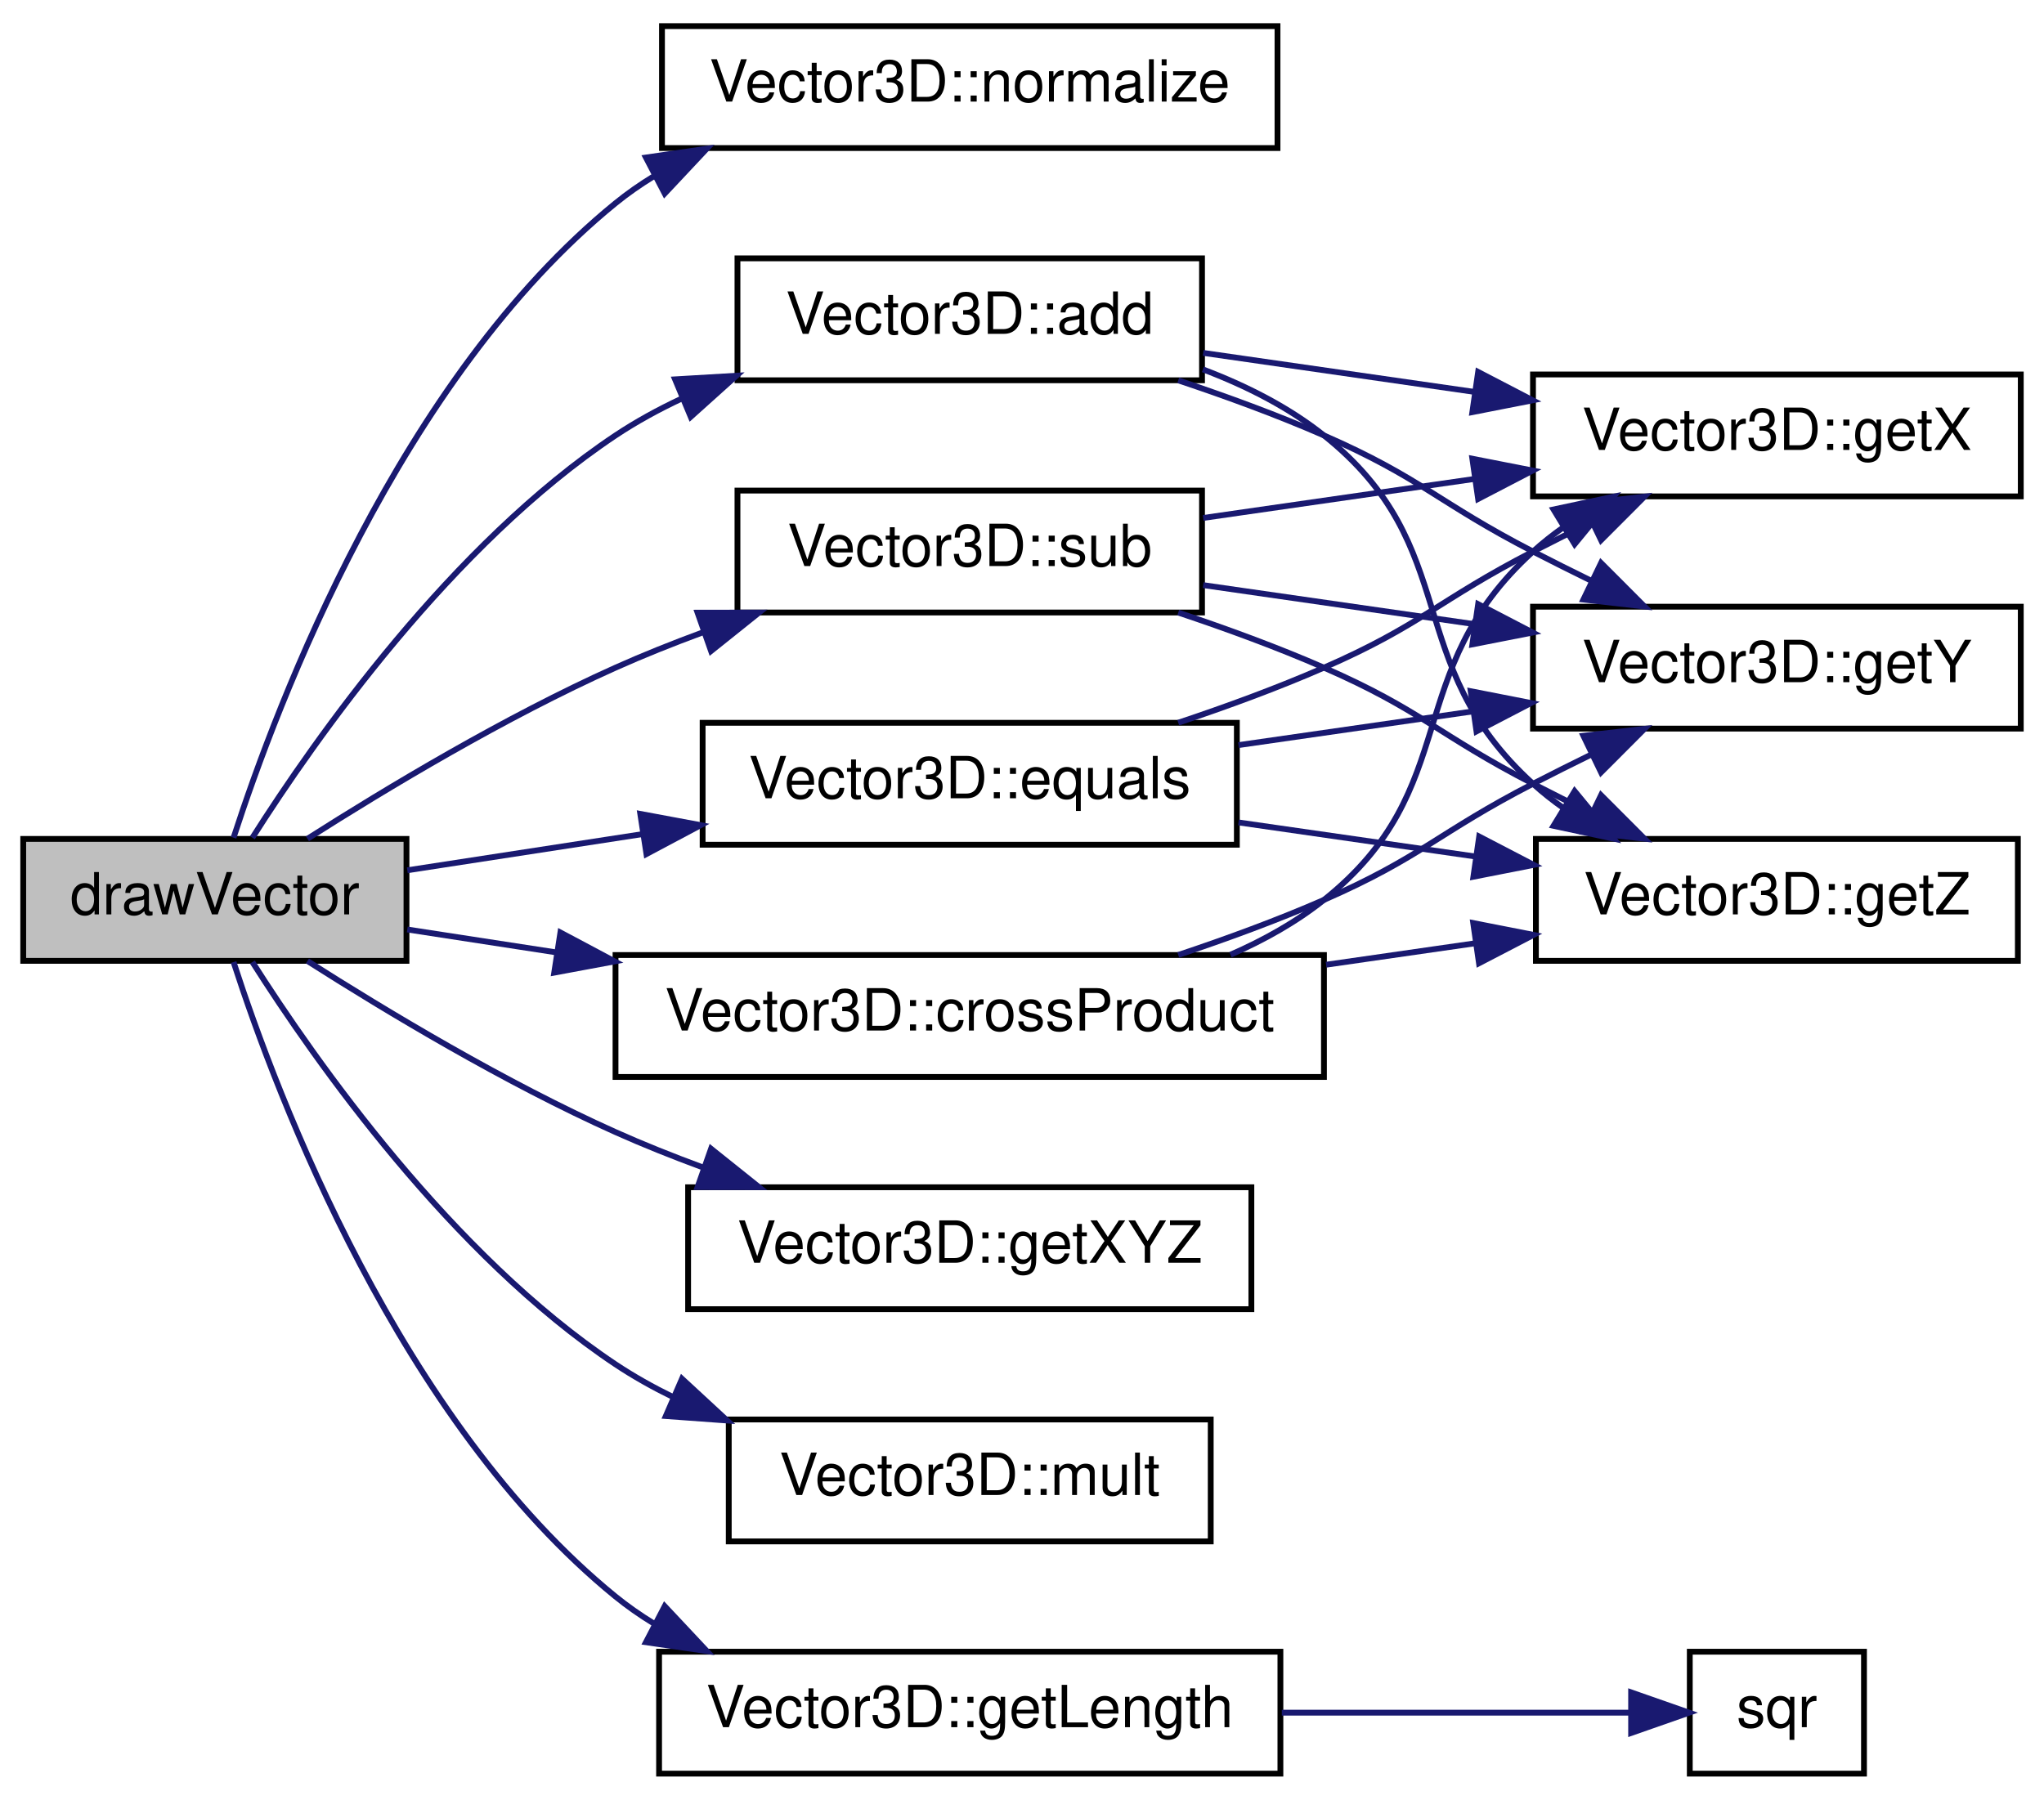
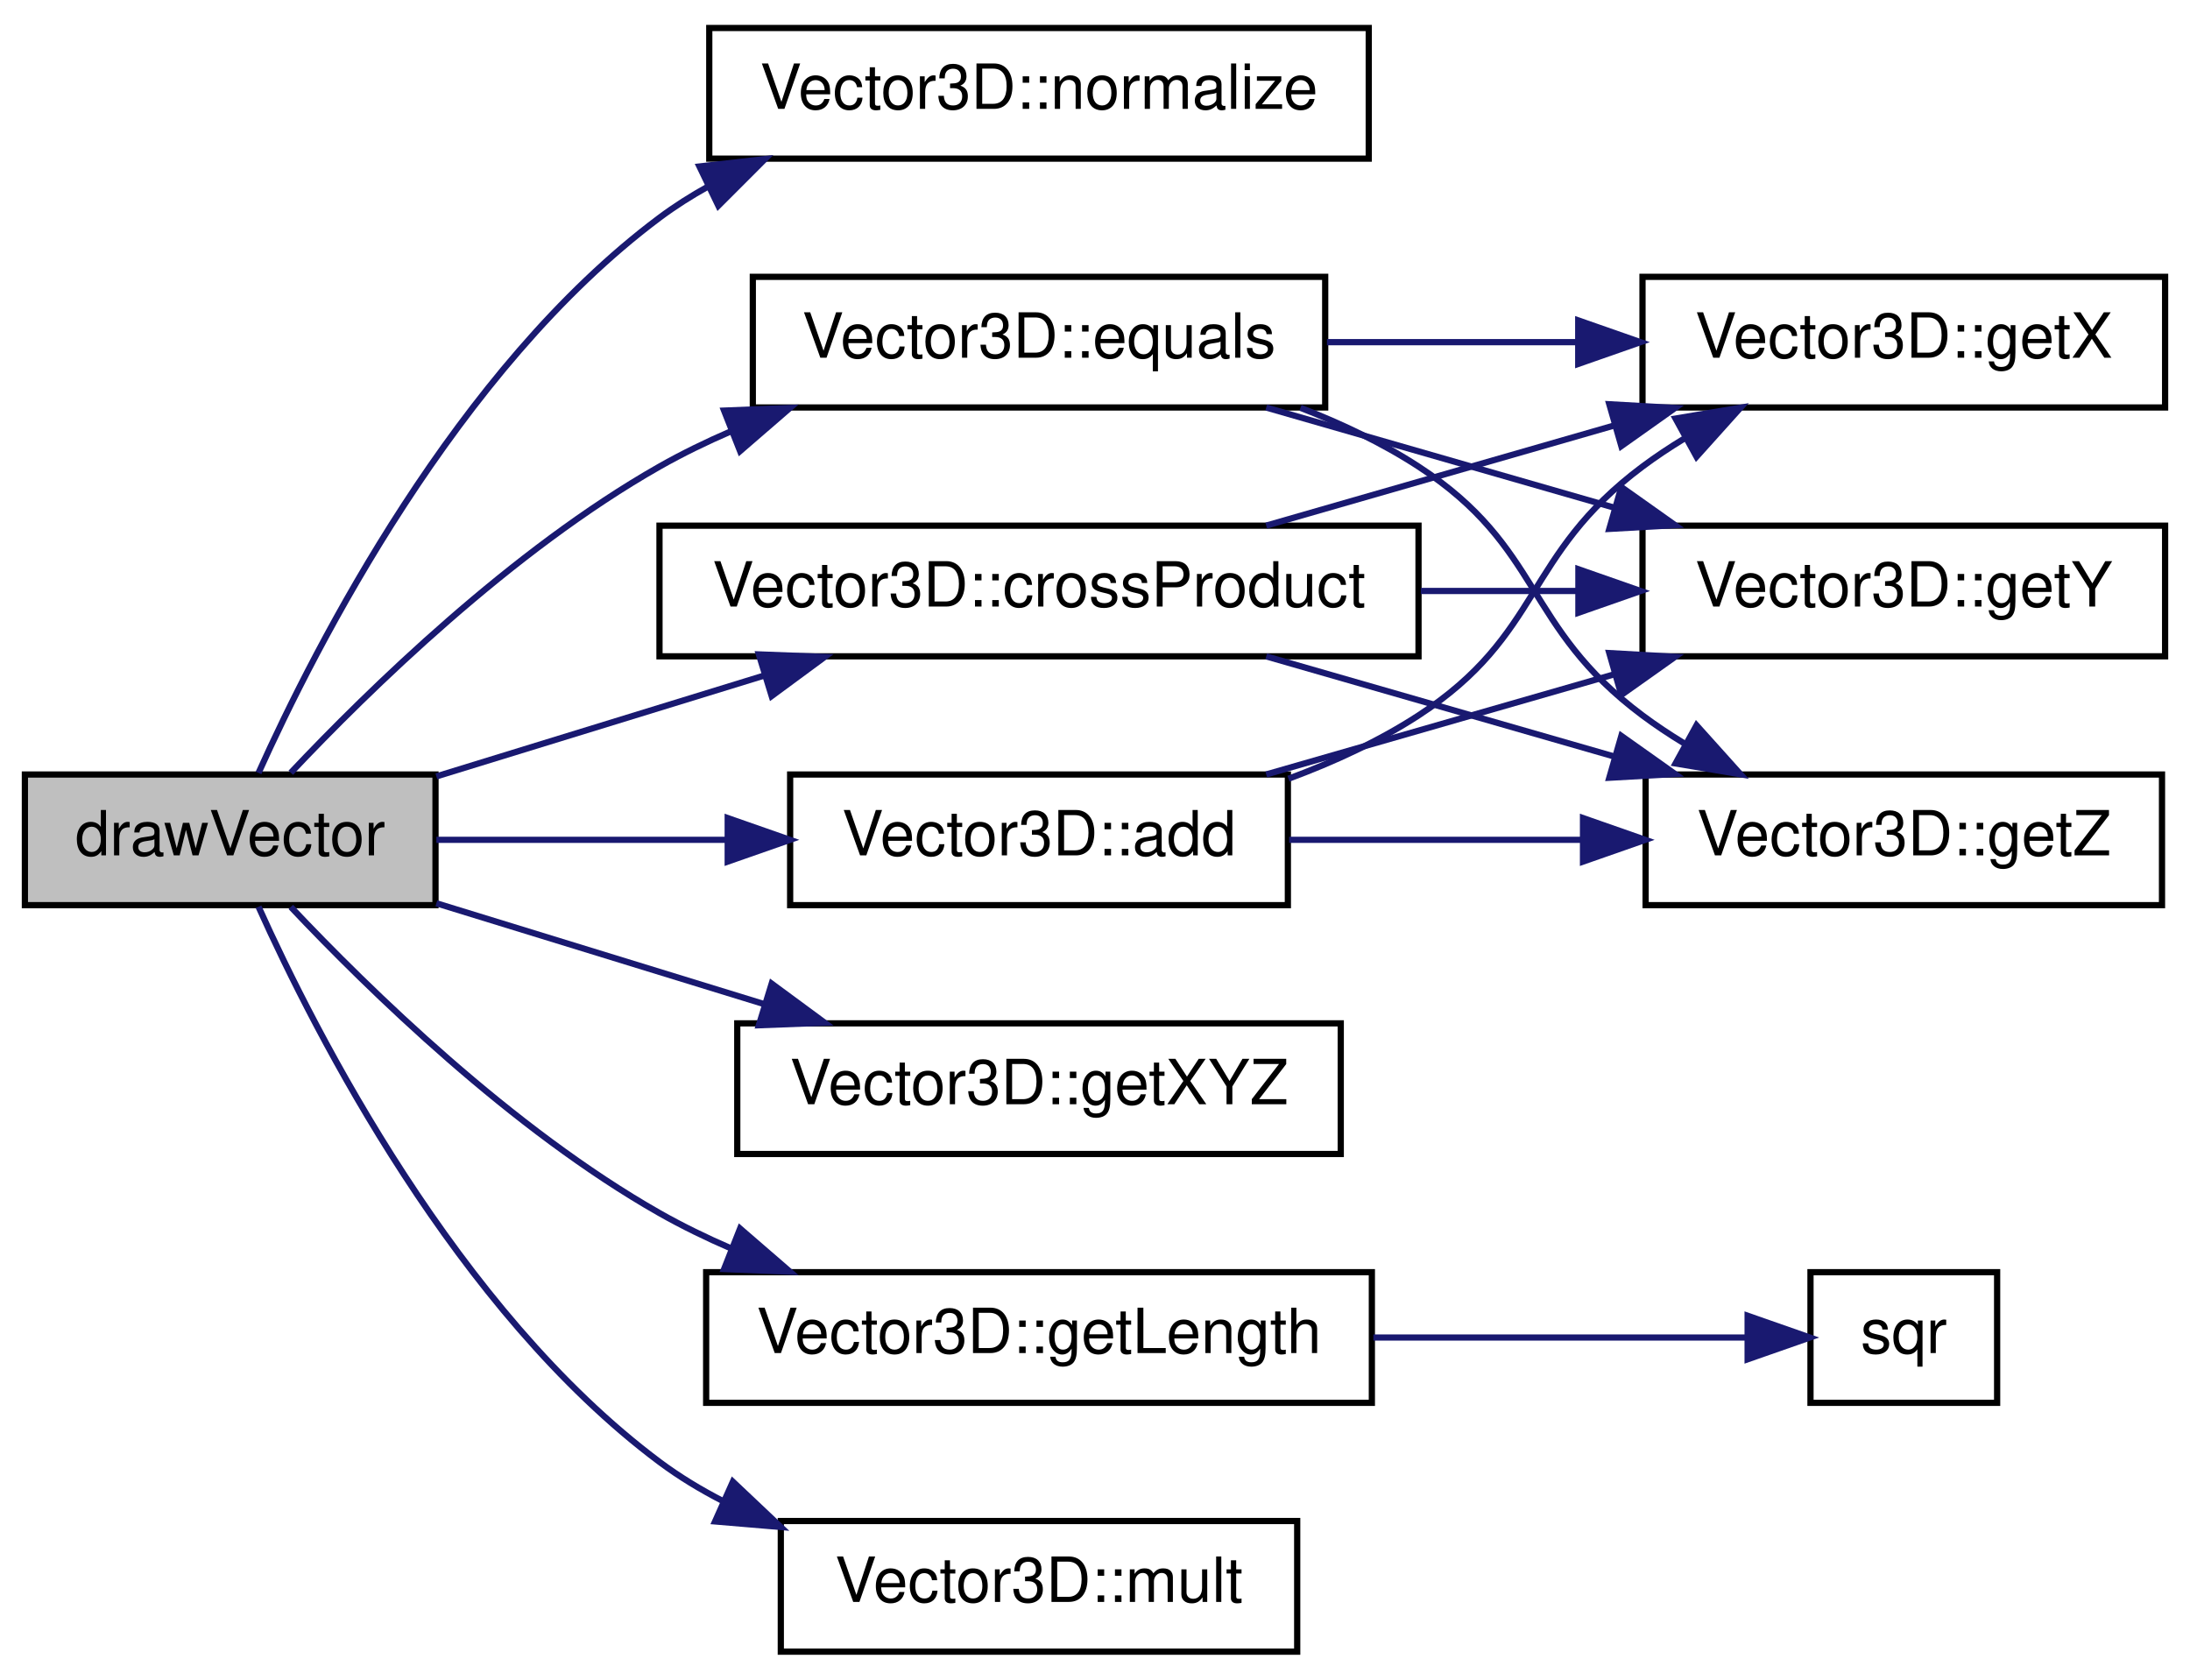
- <svg xmlns="http://www.w3.org/2000/svg" xmlns:xlink="http://www.w3.org/1999/xlink" width="352pt" height="310pt" viewBox="0.00 0.00 352.00 310.00">
-   <g id="graph1" class="graph" transform="scale(1 1) rotate(0) translate(4 306)">
+ <svg xmlns="http://www.w3.org/2000/svg" xmlns:xlink="http://www.w3.org/1999/xlink" width="352pt" height="270pt" viewBox="0.00 0.00 352.00 270.00">
+   <g id="graph1" class="graph" transform="scale(1 1) rotate(0) translate(4 266)">
    <g id="node1" class="node">
-       <polygon fill="#bfbfbf" stroke="black" points="0,-140.5 0,-161.5 66,-161.5 66,-140.5 0,-140.5" />
-       <text text-anchor="middle" x="33" y="-148.5" font-family="Helvetica,sans-Serif" font-size="10.00">drawVector</text>
+       <polygon fill="#bfbfbf" stroke="black" points="0,-120.5 0,-141.5 66,-141.5 66,-120.5 0,-120.5" />
+       <text text-anchor="middle" x="33" y="-128.5" font-family="Helvetica,sans-Serif" font-size="10.00">drawVector</text>
    </g>
    <g id="node3" class="node">
      <a xlink:href="classVector3D.xhtml#abfb12ecb9c9beb88e095cc4a1a512d3c" target="_top" xlink:title="Normalisiert den Vektor. ">
-         <polygon fill="none" stroke="black" points="110,-280.5 110,-301.5 216,-301.5 216,-280.5 110,-280.5" />
-         <text text-anchor="middle" x="163" y="-288.5" font-family="Helvetica,sans-Serif" font-size="10.00">Vector3D::normalize</text>
+         <polygon fill="none" stroke="black" points="110,-240.5 110,-261.5 216,-261.5 216,-240.5 110,-240.5" />
+         <text text-anchor="middle" x="163" y="-248.5" font-family="Helvetica,sans-Serif" font-size="10.00">Vector3D::normalize</text>
      </a>
    </g>
    <g id="edge2" class="edge">
-       <path fill="none" stroke="midnightblue" d="M36.221,-161.71C43.785,-185.05 64.901,-240.822 102,-271 104.043,-272.662 106.228,-274.187 108.511,-275.587" />
-       <polygon fill="midnightblue" stroke="midnightblue" points="107.233,-278.867 117.718,-280.388 110.47,-272.66 107.233,-278.867" />
+       <path fill="none" stroke="midnightblue" d="M37.555,-141.76C46.733,-162.168 69.392,-206.629 102,-231 104.465,-232.842 107.107,-234.519 109.861,-236.046" />
+       <polygon fill="midnightblue" stroke="midnightblue" points="108.422,-239.238 118.95,-240.427 111.461,-232.932 108.422,-239.238" />
    </g>
    <g id="node5" class="node">
      <a xlink:href="classVector3D.xhtml#ac83e936757114f32bc9d868ea5fabbc2" target="_top" xlink:title="Testet, ob zwei Vektoren identisch sind. ">
-         <polygon fill="none" stroke="black" points="117,-160.5 117,-181.5 209,-181.5 209,-160.5 117,-160.5" />
-         <text text-anchor="middle" x="163" y="-168.5" font-family="Helvetica,sans-Serif" font-size="10.00">Vector3D::equals</text>
+         <polygon fill="none" stroke="black" points="117,-200.5 117,-221.5 209,-221.5 209,-200.5 117,-200.5" />
+         <text text-anchor="middle" x="163" y="-208.5" font-family="Helvetica,sans-Serif" font-size="10.00">Vector3D::equals</text>
      </a>
    </g>
    <g id="edge4" class="edge">
-       <path fill="none" stroke="midnightblue" d="M66.141,-156.099C78.49,-157.998 92.877,-160.212 106.726,-162.342" />
-       <polygon fill="midnightblue" stroke="midnightblue" points="106.262,-165.812 116.678,-163.873 107.326,-158.894 106.262,-165.812" />
+       <path fill="none" stroke="midnightblue" d="M42.742,-141.787C55.269,-155.069 78.254,-177.521 102,-191 105.653,-193.073 109.552,-194.97 113.546,-196.696" />
+       <polygon fill="midnightblue" stroke="midnightblue" points="112.38,-199.999 122.966,-200.42 114.953,-193.489 112.38,-199.999" />
    </g>
    <g id="node13" class="node">
      <a xlink:href="classVector3D.xhtml#a89aeff2092d6a954cd449aca97c59197" target="_top" xlink:title="Gibt eine Referenz auf die Vektorelemente zurück (Vor allem zur Übergabe an OpenGL verwendet)...">
        <polygon fill="none" stroke="black" points="114.5,-80.5 114.5,-101.5 211.5,-101.5 211.5,-80.5 114.5,-80.5" />
        <text text-anchor="middle" x="163" y="-88.5" font-family="Helvetica,sans-Serif" font-size="10.00">Vector3D::getXYZ</text>
      </a>
    </g>
    <g id="edge12" class="edge">
-       <path fill="none" stroke="midnightblue" d="M48.944,-140.472C62.613,-131.764 83.045,-119.49 102,-111 106.773,-108.862 111.845,-106.837 116.947,-104.953" />
-       <polygon fill="midnightblue" stroke="midnightblue" points="118.451,-108.135 126.723,-101.515 116.129,-101.531 118.451,-108.135" />
+       <path fill="none" stroke="midnightblue" d="M66.141,-120.803C82.114,-115.888 101.496,-109.924 118.713,-104.627" />
+       <polygon fill="midnightblue" stroke="midnightblue" points="120.03,-107.884 128.558,-101.597 117.971,-101.193 120.03,-107.884" />
    </g>
    <g id="node15" class="node">
-       <a xlink:href="classVector3D.xhtml#a482cd77ce44ea7dd71fd7a43cb7b1cf5" target="_top" xlink:title="Gibt das Kreuzprodukt mit einem anderen Vektor zurück. ">
-         <polygon fill="none" stroke="black" points="102,-120.5 102,-141.5 224,-141.5 224,-120.5 102,-120.5" />
-         <text text-anchor="middle" x="163" y="-128.5" font-family="Helvetica,sans-Serif" font-size="10.00">Vector3D::crossProduct</text>
+       <a xlink:href="classVector3D.xhtml#a2e3aa1d244483abcb1a8e48e47e79512" target="_top" xlink:title="Gibt die Länge des Vektors zurück. ">
+         <polygon fill="none" stroke="black" points="109.5,-40.5 109.5,-61.5 216.5,-61.5 216.5,-40.5 109.5,-40.5" />
+         <text text-anchor="middle" x="163" y="-48.5" font-family="Helvetica,sans-Serif" font-size="10.00">Vector3D::getLength</text>
      </a>
    </g>
    <g id="edge14" class="edge">
-       <path fill="none" stroke="midnightblue" d="M66.141,-145.901C74.066,-144.682 82.831,-143.334 91.754,-141.961" />
-       <polygon fill="midnightblue" stroke="midnightblue" points="92.508,-145.386 101.859,-140.406 91.443,-138.468 92.508,-145.386" />
+       <path fill="none" stroke="midnightblue" d="M42.742,-120.213C55.269,-106.931 78.254,-84.479 102,-71 105.653,-68.927 109.552,-67.03 113.546,-65.303" />
+       <polygon fill="midnightblue" stroke="midnightblue" points="114.953,-68.511 122.966,-61.58 112.38,-62.001 114.953,-68.511" />
    </g>
-     <g id="node20" class="node">
-       <a xlink:href="classVector3D.xhtml#a3dec11494c99de7370e3877054c3ef13" target="_top" xlink:title="Multipliziert den Vektor mit einem Skalar. ">
-         <polygon fill="none" stroke="black" points="121.5,-40.5 121.5,-61.5 204.5,-61.5 204.5,-40.5 121.5,-40.5" />
-         <text text-anchor="middle" x="163" y="-48.5" font-family="Helvetica,sans-Serif" font-size="10.00">Vector3D::mult</text>
+     <g id="node19" class="node">
+       <a xlink:href="classVector3D.xhtml#a482cd77ce44ea7dd71fd7a43cb7b1cf5" target="_top" xlink:title="Gibt das Kreuzprodukt mit einem anderen Vektor zurück. ">
+         <polygon fill="none" stroke="black" points="102,-160.5 102,-181.5 224,-181.5 224,-160.5 102,-160.5" />
+         <text text-anchor="middle" x="163" y="-168.5" font-family="Helvetica,sans-Serif" font-size="10.00">Vector3D::crossProduct</text>
      </a>
    </g>
-     <g id="edge22" class="edge">
-       <path fill="none" stroke="midnightblue" d="M39.463,-140.296C50.305,-123.218 73.767,-89.82 102,-71 105.104,-68.931 108.439,-67.061 111.891,-65.374" />
-       <polygon fill="midnightblue" stroke="midnightblue" points="113.447,-68.514 121.226,-61.322 110.66,-62.093 113.447,-68.514" />
+     <g id="edge18" class="edge">
+       <path fill="none" stroke="midnightblue" d="M66.141,-141.197C82.114,-146.112 101.496,-152.076 118.713,-157.373" />
+       <polygon fill="midnightblue" stroke="midnightblue" points="117.971,-160.807 128.558,-160.403 120.03,-154.116 117.971,-160.807" />
    </g>
-     <g id="node22" class="node">
+     <g id="node24" class="node">
      <a xlink:href="classVector3D.xhtml#a0d14ff1f789254ff90adc22628eb8347" target="_top" xlink:title="Addiert einen Vektor zu diesem Vektor. ">
-         <polygon fill="none" stroke="black" points="123,-240.5 123,-261.5 203,-261.5 203,-240.5 123,-240.5" />
-         <text text-anchor="middle" x="163" y="-248.5" font-family="Helvetica,sans-Serif" font-size="10.00">Vector3D::add</text>
+         <polygon fill="none" stroke="black" points="123,-120.5 123,-141.5 203,-141.5 203,-120.5 123,-120.5" />
+         <text text-anchor="middle" x="163" y="-128.5" font-family="Helvetica,sans-Serif" font-size="10.00">Vector3D::add</text>
      </a>
    </g>
-     <g id="edge24" class="edge">
-       <path fill="none" stroke="midnightblue" d="M39.463,-161.704C50.305,-178.782 73.767,-212.18 102,-231 105.547,-233.364 109.396,-235.469 113.377,-237.338" />
-       <polygon fill="midnightblue" stroke="midnightblue" points="112.251,-240.661 122.828,-241.285 114.949,-234.201 112.251,-240.661" />
+     <g id="edge26" class="edge">
+       <path fill="none" stroke="midnightblue" d="M66.141,-131C80.334,-131 97.219,-131 112.886,-131" />
+       <polygon fill="midnightblue" stroke="midnightblue" points="112.964,-134.5 122.964,-131 112.964,-127.5 112.964,-134.5" />
    </g>
-     <g id="node27" class="node">
-       <a xlink:href="classVector3D.xhtml#a02364a41693ac080f5adadd776df74b4" target="_top" xlink:title="Subtrahiert einen Vektor von diesem Vektor. ">
-         <polygon fill="none" stroke="black" points="123,-200.5 123,-221.5 203,-221.5 203,-200.5 123,-200.5" />
-         <text text-anchor="middle" x="163" y="-208.5" font-family="Helvetica,sans-Serif" font-size="10.00">Vector3D::sub</text>
+     <g id="node29" class="node">
+       <a xlink:href="classVector3D.xhtml#a3dec11494c99de7370e3877054c3ef13" target="_top" xlink:title="Multipliziert den Vektor mit einem Skalar. ">
+         <polygon fill="none" stroke="black" points="121.5,-0.5 121.5,-21.5 204.5,-21.5 204.5,-0.5 121.5,-0.5" />
+         <text text-anchor="middle" x="163" y="-8.5" font-family="Helvetica,sans-Serif" font-size="10.00">Vector3D::mult</text>
      </a>
    </g>
-     <g id="edge32" class="edge">
-       <path fill="none" stroke="midnightblue" d="M48.944,-161.528C62.613,-170.236 83.045,-182.51 102,-191 106.773,-193.138 111.845,-195.163 116.947,-197.047" />
-       <polygon fill="midnightblue" stroke="midnightblue" points="116.129,-200.469 126.723,-200.485 118.451,-193.865 116.129,-200.469" />
-     </g>
-     <g id="node32" class="node">
-       <a xlink:href="classVector3D.xhtml#a2e3aa1d244483abcb1a8e48e47e79512" target="_top" xlink:title="Gibt die Länge des Vektors zurück. ">
-         <polygon fill="none" stroke="black" points="109.5,-0.5 109.5,-21.5 216.5,-21.5 216.5,-0.5 109.5,-0.5" />
-         <text text-anchor="middle" x="163" y="-8.5" font-family="Helvetica,sans-Serif" font-size="10.00">Vector3D::getLength</text>
-       </a>
-     </g>
-     <g id="edge40" class="edge">
-       <path fill="none" stroke="midnightblue" d="M36.221,-140.29C43.785,-116.95 64.901,-61.178 102,-31 104.043,-29.338 106.228,-27.813 108.511,-26.413" />
-       <polygon fill="midnightblue" stroke="midnightblue" points="110.47,-29.34 117.718,-21.612 107.233,-23.133 110.47,-29.34" />
+     <g id="edge34" class="edge">
+       <path fill="none" stroke="midnightblue" d="M37.555,-120.24C46.733,-99.832 69.392,-55.371 102,-31 105.173,-28.628 108.642,-26.53 112.262,-24.674" />
+       <polygon fill="midnightblue" stroke="midnightblue" points="113.793,-27.823 121.491,-20.544 110.934,-21.434 113.793,-27.823" />
    </g>
    <g id="node7" class="node">
      <a xlink:href="classVector3D.xhtml#aa9eaf29045bf32b95c5c7bcb2b8b68d7" target="_top" xlink:title="Gibt das X-Element des Vektors zurück. ">
-         <polygon fill="none" stroke="black" points="260,-220.5 260,-241.5 344,-241.5 344,-220.5 260,-220.5" />
-         <text text-anchor="middle" x="302" y="-228.5" font-family="Helvetica,sans-Serif" font-size="10.00">Vector3D::getX</text>
+         <polygon fill="none" stroke="black" points="260,-200.5 260,-221.5 344,-221.5 344,-200.5 260,-200.5" />
+         <text text-anchor="middle" x="302" y="-208.5" font-family="Helvetica,sans-Serif" font-size="10.00">Vector3D::getX</text>
      </a>
    </g>
    <g id="edge6" class="edge">
-       <path fill="none" stroke="midnightblue" d="M198.909,-181.513C207.26,-184.303 216.034,-187.519 224,-191 240.772,-198.329 243.729,-202.617 260,-211 263.28,-212.69 266.727,-214.414 270.177,-216.105" />
-       <polygon fill="midnightblue" stroke="midnightblue" points="268.676,-219.267 279.203,-220.463 271.719,-212.964 268.676,-219.267" />
+       <path fill="none" stroke="midnightblue" d="M209.285,-211C222.122,-211 236.153,-211 249.326,-211" />
+       <polygon fill="midnightblue" stroke="midnightblue" points="249.667,-214.5 259.667,-211 249.667,-207.5 249.667,-214.5" />
    </g>
    <g id="node9" class="node">
      <a xlink:href="classVector3D.xhtml#aa3ffff17b886274a58417dfe4bb4c4a2" target="_top" xlink:title="Gibt das Y-Element des Vektors zurück. ">
-         <polygon fill="none" stroke="black" points="260,-180.5 260,-201.5 344,-201.5 344,-180.5 260,-180.5" />
-         <text text-anchor="middle" x="302" y="-188.5" font-family="Helvetica,sans-Serif" font-size="10.00">Vector3D::getY</text>
+         <polygon fill="none" stroke="black" points="260,-160.5 260,-181.5 344,-181.5 344,-160.5 260,-160.5" />
+         <text text-anchor="middle" x="302" y="-168.5" font-family="Helvetica,sans-Serif" font-size="10.00">Vector3D::getY</text>
      </a>
    </g>
    <g id="edge8" class="edge">
-       <path fill="none" stroke="midnightblue" d="M209.285,-177.66C222.249,-179.525 236.431,-181.566 249.717,-183.477" />
-       <polygon fill="midnightblue" stroke="midnightblue" points="249.271,-186.949 259.667,-184.909 250.268,-180.02 249.271,-186.949" />
+       <path fill="none" stroke="midnightblue" d="M199.521,-200.49C216.623,-195.569 237.195,-189.649 255.404,-184.409" />
+       <polygon fill="midnightblue" stroke="midnightblue" points="256.599,-187.707 265.241,-181.578 254.663,-180.98 256.599,-187.707" />
    </g>
    <g id="node11" class="node">
      <a xlink:href="classVector3D.xhtml#ab0dcbf253ff78856eccb5ea74d080fc7" target="_top" xlink:title="Gibt das Z-Element des Vektors zurück. ">
-         <polygon fill="none" stroke="black" points="260.5,-140.5 260.5,-161.5 343.5,-161.5 343.5,-140.5 260.5,-140.5" />
-         <text text-anchor="middle" x="302" y="-148.5" font-family="Helvetica,sans-Serif" font-size="10.00">Vector3D::getZ</text>
+         <polygon fill="none" stroke="black" points="260.5,-120.5 260.5,-141.5 343.5,-141.5 343.5,-120.5 260.5,-120.5" />
+         <text text-anchor="middle" x="302" y="-128.5" font-family="Helvetica,sans-Serif" font-size="10.00">Vector3D::getZ</text>
      </a>
    </g>
    <g id="edge10" class="edge">
-       <path fill="none" stroke="midnightblue" d="M209.285,-164.34C222.375,-162.457 236.707,-160.395 250.104,-158.467" />
-       <polygon fill="midnightblue" stroke="midnightblue" points="250.731,-161.913 260.13,-157.024 249.734,-154.984 250.731,-161.913" />
+       <path fill="none" stroke="midnightblue" d="M205.025,-200.449C211.647,-197.89 218.21,-194.772 224,-191 244.04,-177.945 240.833,-165.306 260,-151 262.095,-149.436 264.332,-147.948 266.642,-146.541" />
+       <polygon fill="midnightblue" stroke="midnightblue" points="268.681,-149.414 275.761,-141.532 265.311,-143.279 268.681,-149.414" />
+     </g>
+     <g id="node17" class="node">
+       <a xlink:href="GeometryClasses_8cpp.xhtml#a73527f20206c906e9f333e0f233de13e" target="_top" xlink:title="sqr">
+         <polygon fill="none" stroke="black" points="287,-40.5 287,-61.5 317,-61.5 317,-40.5 287,-40.5" />
+         <text text-anchor="middle" x="302" y="-48.5" font-family="Helvetica,sans-Serif" font-size="10.00">sqr</text>
+       </a>
+     </g>
+     <g id="edge16" class="edge">
+       <path fill="none" stroke="midnightblue" d="M216.741,-51C237.422,-51 260.067,-51 276.819,-51" />
+       <polygon fill="midnightblue" stroke="midnightblue" points="276.896,-54.5 286.896,-51 276.896,-47.5 276.896,-54.5" />
+     </g>
+     <g id="edge24" class="edge">
+       <path fill="none" stroke="midnightblue" d="M199.521,-181.51C216.623,-186.431 237.195,-192.351 255.404,-197.591" />
+       <polygon fill="midnightblue" stroke="midnightblue" points="254.663,-201.02 265.241,-200.422 256.599,-194.293 254.663,-201.02" />
+     </g>
+     <g id="edge22" class="edge">
+       <path fill="none" stroke="midnightblue" d="M224.372,-171C232.758,-171 241.305,-171 249.514,-171" />
+       <polygon fill="midnightblue" stroke="midnightblue" points="249.694,-174.5 259.694,-171 249.694,-167.5 249.694,-174.5" />
    </g>
    <g id="edge20" class="edge">
-       <path fill="none" stroke="midnightblue" d="M207.903,-141.556C213.661,-144.072 219.209,-147.176 224,-151 248.306,-170.399 236.98,-190.091 260,-211 261.651,-212.5 263.436,-213.909 265.304,-215.23" />
-       <polygon fill="midnightblue" stroke="midnightblue" points="263.531,-218.248 273.893,-220.458 267.171,-212.268 263.531,-218.248" />
-     </g>
-     <g id="edge18" class="edge">
-       <path fill="none" stroke="midnightblue" d="M198.909,-141.513C207.26,-144.303 216.034,-147.519 224,-151 240.772,-158.329 243.729,-162.617 260,-171 263.28,-172.69 266.727,-174.414 270.177,-176.105" />
-       <polygon fill="midnightblue" stroke="midnightblue" points="268.676,-179.267 279.203,-180.463 271.719,-172.964 268.676,-179.267" />
-     </g>
-     <g id="edge16" class="edge">
-       <path fill="none" stroke="midnightblue" d="M224.372,-139.831C232.955,-141.065 241.706,-142.325 250.09,-143.531" />
-       <polygon fill="midnightblue" stroke="midnightblue" points="249.704,-147.011 260.101,-144.971 250.701,-140.083 249.704,-147.011" />
-     </g>
-     <g id="edge26" class="edge">
-       <path fill="none" stroke="midnightblue" d="M203.205,-245.215C217.806,-243.114 234.519,-240.709 249.994,-238.483" />
-       <polygon fill="midnightblue" stroke="midnightblue" points="250.551,-241.939 259.951,-237.05 249.554,-235.01 250.551,-241.939" />
+       <path fill="none" stroke="midnightblue" d="M199.521,-160.49C216.623,-155.569 237.195,-149.649 255.404,-144.409" />
+       <polygon fill="midnightblue" stroke="midnightblue" points="256.599,-147.707 265.241,-141.578 254.663,-140.98 256.599,-147.707" />
    </g>
    <g id="edge28" class="edge">
-       <path fill="none" stroke="midnightblue" d="M198.909,-240.487C207.26,-237.697 216.034,-234.481 224,-231 240.772,-223.671 243.729,-219.383 260,-211 263.28,-209.31 266.727,-207.586 270.177,-205.895" />
-       <polygon fill="midnightblue" stroke="midnightblue" points="271.719,-209.036 279.203,-201.537 268.676,-202.733 271.719,-209.036" />
+       <path fill="none" stroke="midnightblue" d="M203.101,-140.823C210.37,-143.513 217.65,-146.863 224,-151 244.04,-164.055 240.833,-176.694 260,-191 262.095,-192.564 264.332,-194.052 266.642,-195.459" />
+       <polygon fill="midnightblue" stroke="midnightblue" points="265.311,-198.721 275.761,-200.468 268.681,-192.586 265.311,-198.721" />
    </g>
    <g id="edge30" class="edge">
-       <path fill="none" stroke="midnightblue" d="M203.155,-242.375C210.579,-239.567 217.903,-235.867 224,-231 248.306,-211.601 236.98,-191.909 260,-171 261.651,-169.5 263.436,-168.091 265.304,-166.77" />
-       <polygon fill="midnightblue" stroke="midnightblue" points="267.171,-169.732 273.893,-161.542 263.531,-163.752 267.171,-169.732" />
+       <path fill="none" stroke="midnightblue" d="M199.521,-141.51C216.623,-146.431 237.195,-152.351 255.404,-157.591" />
+       <polygon fill="midnightblue" stroke="midnightblue" points="254.663,-161.02 265.241,-160.422 256.599,-154.293 254.663,-161.02" />
    </g>
-     <g id="edge34" class="edge">
-       <path fill="none" stroke="midnightblue" d="M203.205,-216.785C217.806,-218.886 234.519,-221.291 249.994,-223.517" />
-       <polygon fill="midnightblue" stroke="midnightblue" points="249.554,-226.99 259.951,-224.95 250.551,-220.061 249.554,-226.99" />
-     </g>
-     <g id="edge36" class="edge">
-       <path fill="none" stroke="midnightblue" d="M203.205,-205.215C217.806,-203.114 234.519,-200.709 249.994,-198.483" />
-       <polygon fill="midnightblue" stroke="midnightblue" points="250.551,-201.939 259.951,-197.05 249.554,-195.01 250.551,-201.939" />
-     </g>
-     <g id="edge38" class="edge">
-       <path fill="none" stroke="midnightblue" d="M198.909,-200.487C207.26,-197.697 216.034,-194.481 224,-191 240.772,-183.671 243.729,-179.383 260,-171 263.28,-169.31 266.727,-167.586 270.177,-165.895" />
-       <polygon fill="midnightblue" stroke="midnightblue" points="271.719,-169.036 279.203,-161.537 268.676,-162.733 271.719,-169.036" />
-     </g>
-     <g id="node34" class="node">
-       <a xlink:href="GeometryClasses_8cpp.xhtml#a73527f20206c906e9f333e0f233de13e" target="_top" xlink:title="sqr">
-         <polygon fill="none" stroke="black" points="287,-0.5 287,-21.5 317,-21.5 317,-0.5 287,-0.5" />
-         <text text-anchor="middle" x="302" y="-8.5" font-family="Helvetica,sans-Serif" font-size="10.00">sqr</text>
-       </a>
-     </g>
-     <g id="edge42" class="edge">
-       <path fill="none" stroke="midnightblue" d="M216.741,-11C237.422,-11 260.067,-11 276.819,-11" />
-       <polygon fill="midnightblue" stroke="midnightblue" points="276.896,-14.5 286.896,-11 276.896,-7.5 276.896,-14.5" />
+     <g id="edge32" class="edge">
+       <path fill="none" stroke="midnightblue" d="M203.205,-131C217.938,-131 234.82,-131 250.412,-131" />
+       <polygon fill="midnightblue" stroke="midnightblue" points="250.437,-134.5 260.437,-131 250.437,-127.5 250.437,-134.5" />
    </g>
  </g>
</svg>
